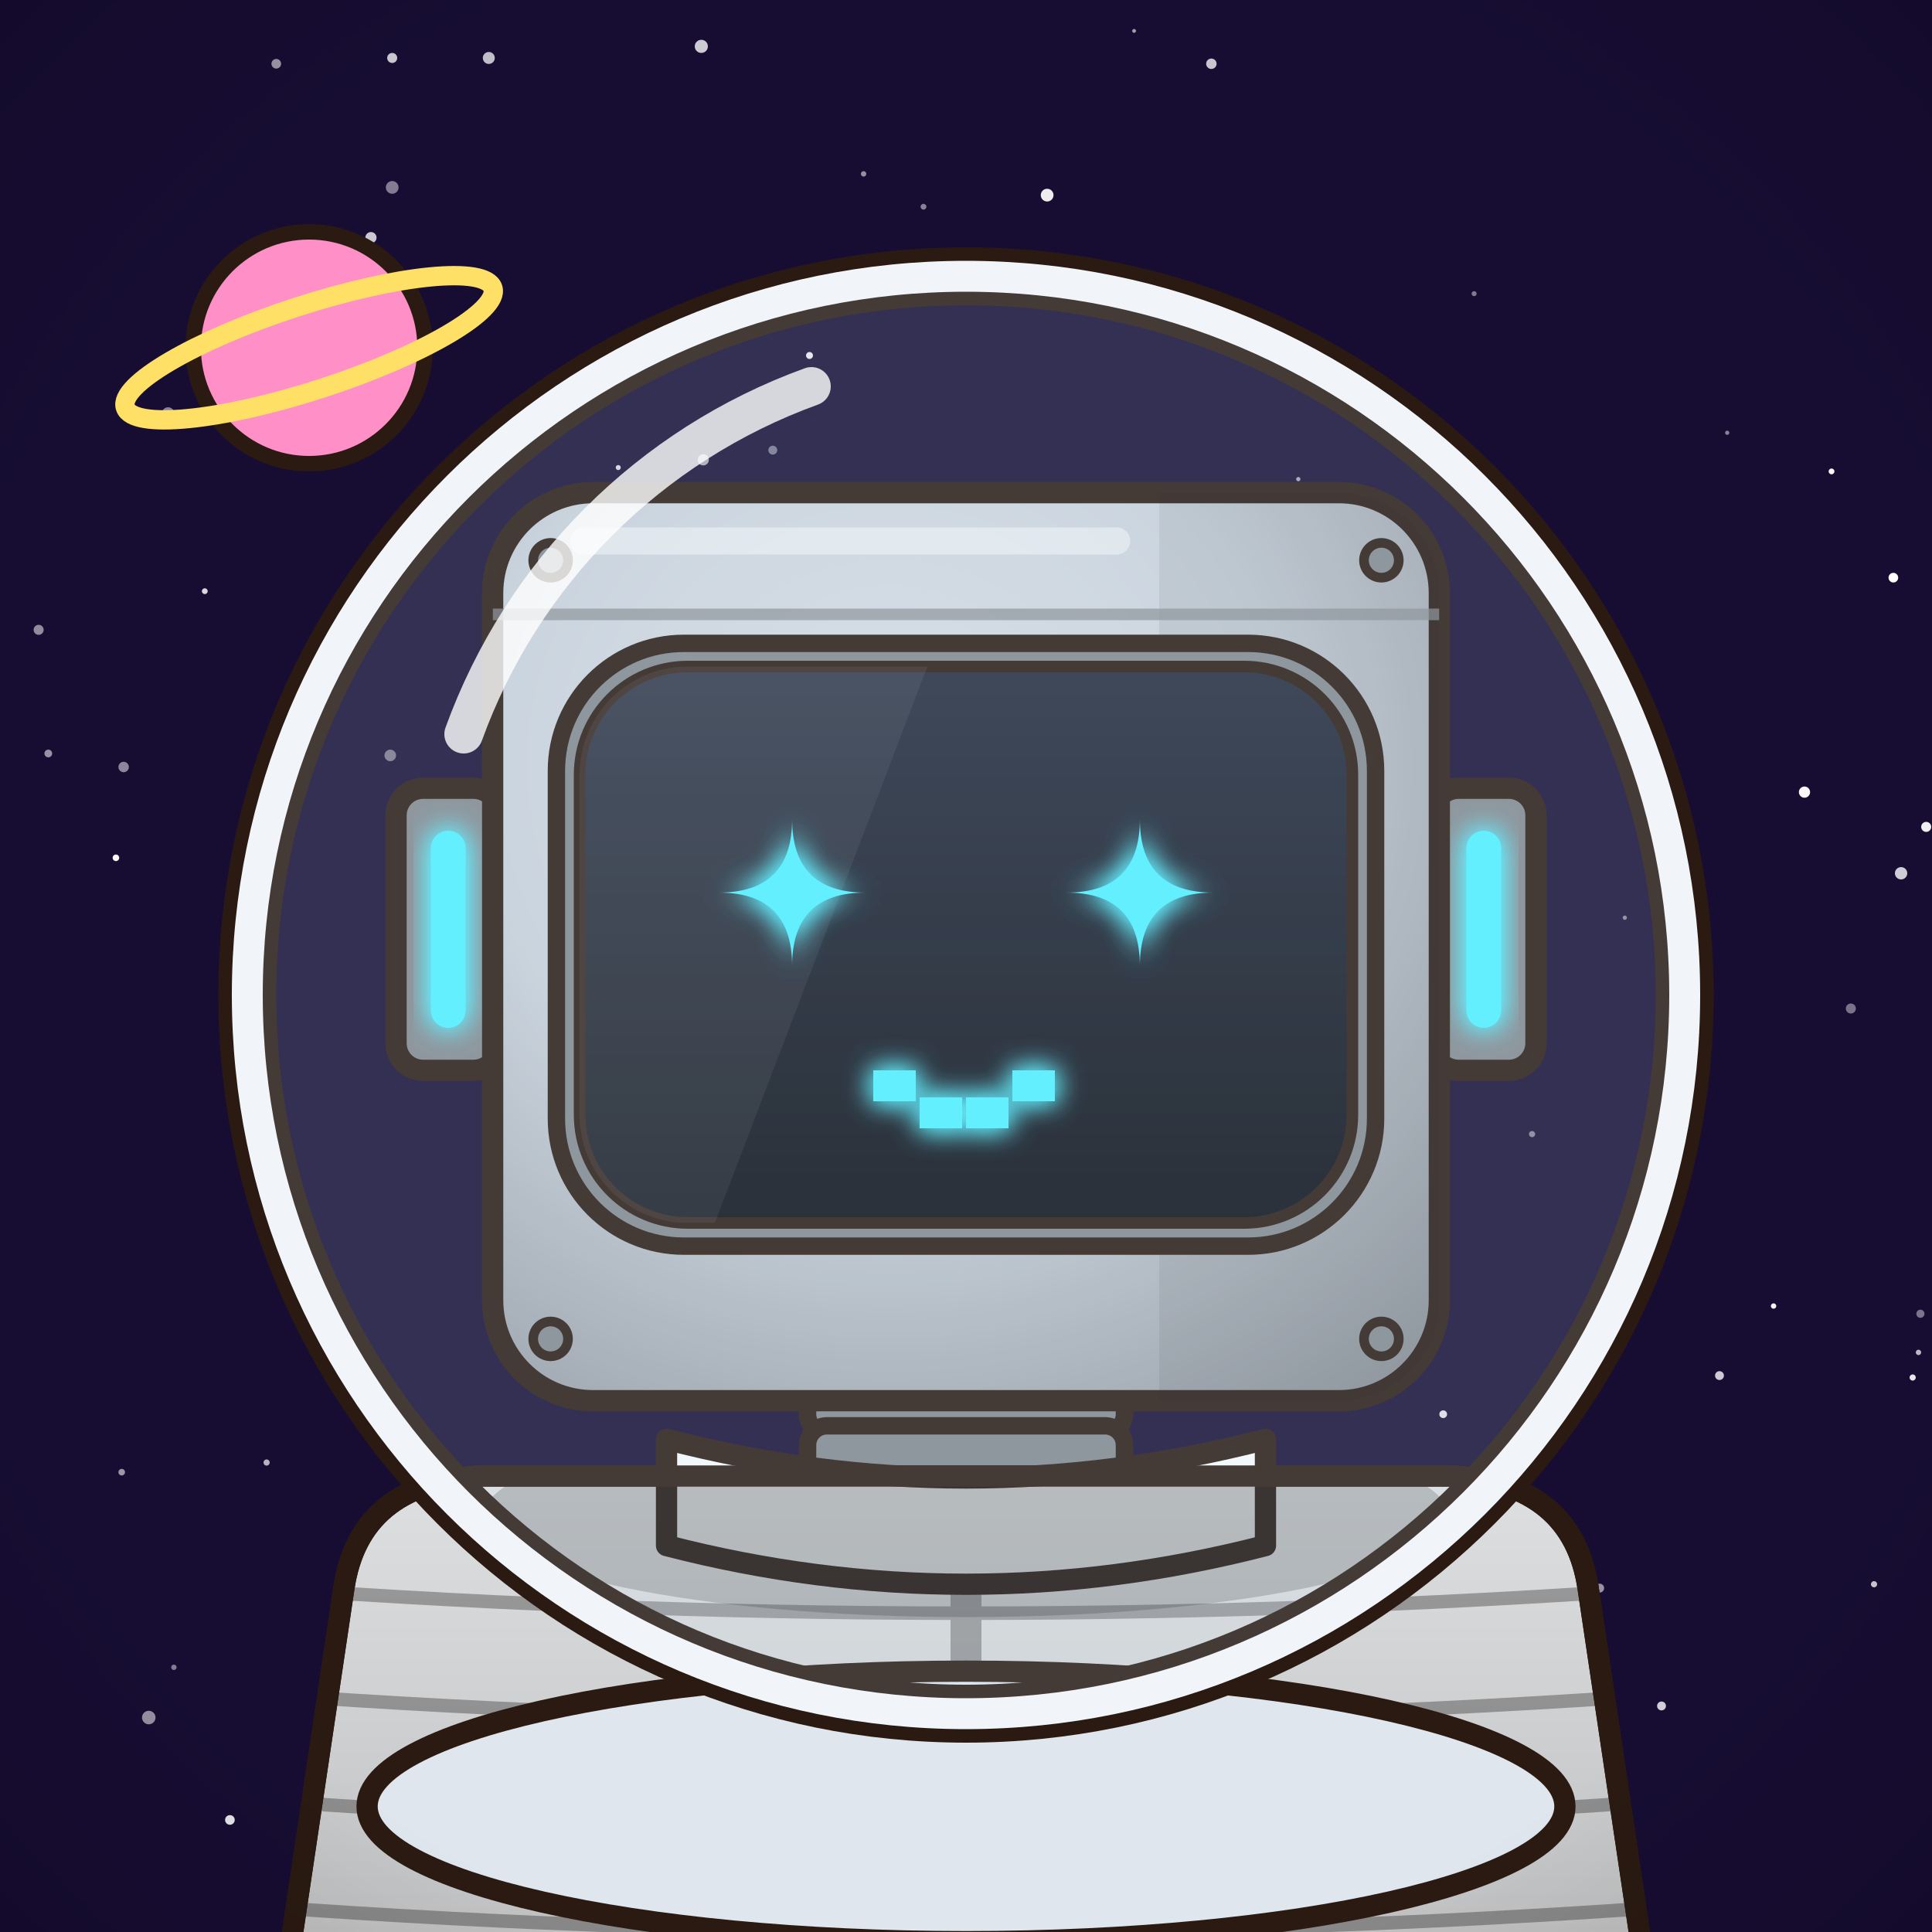
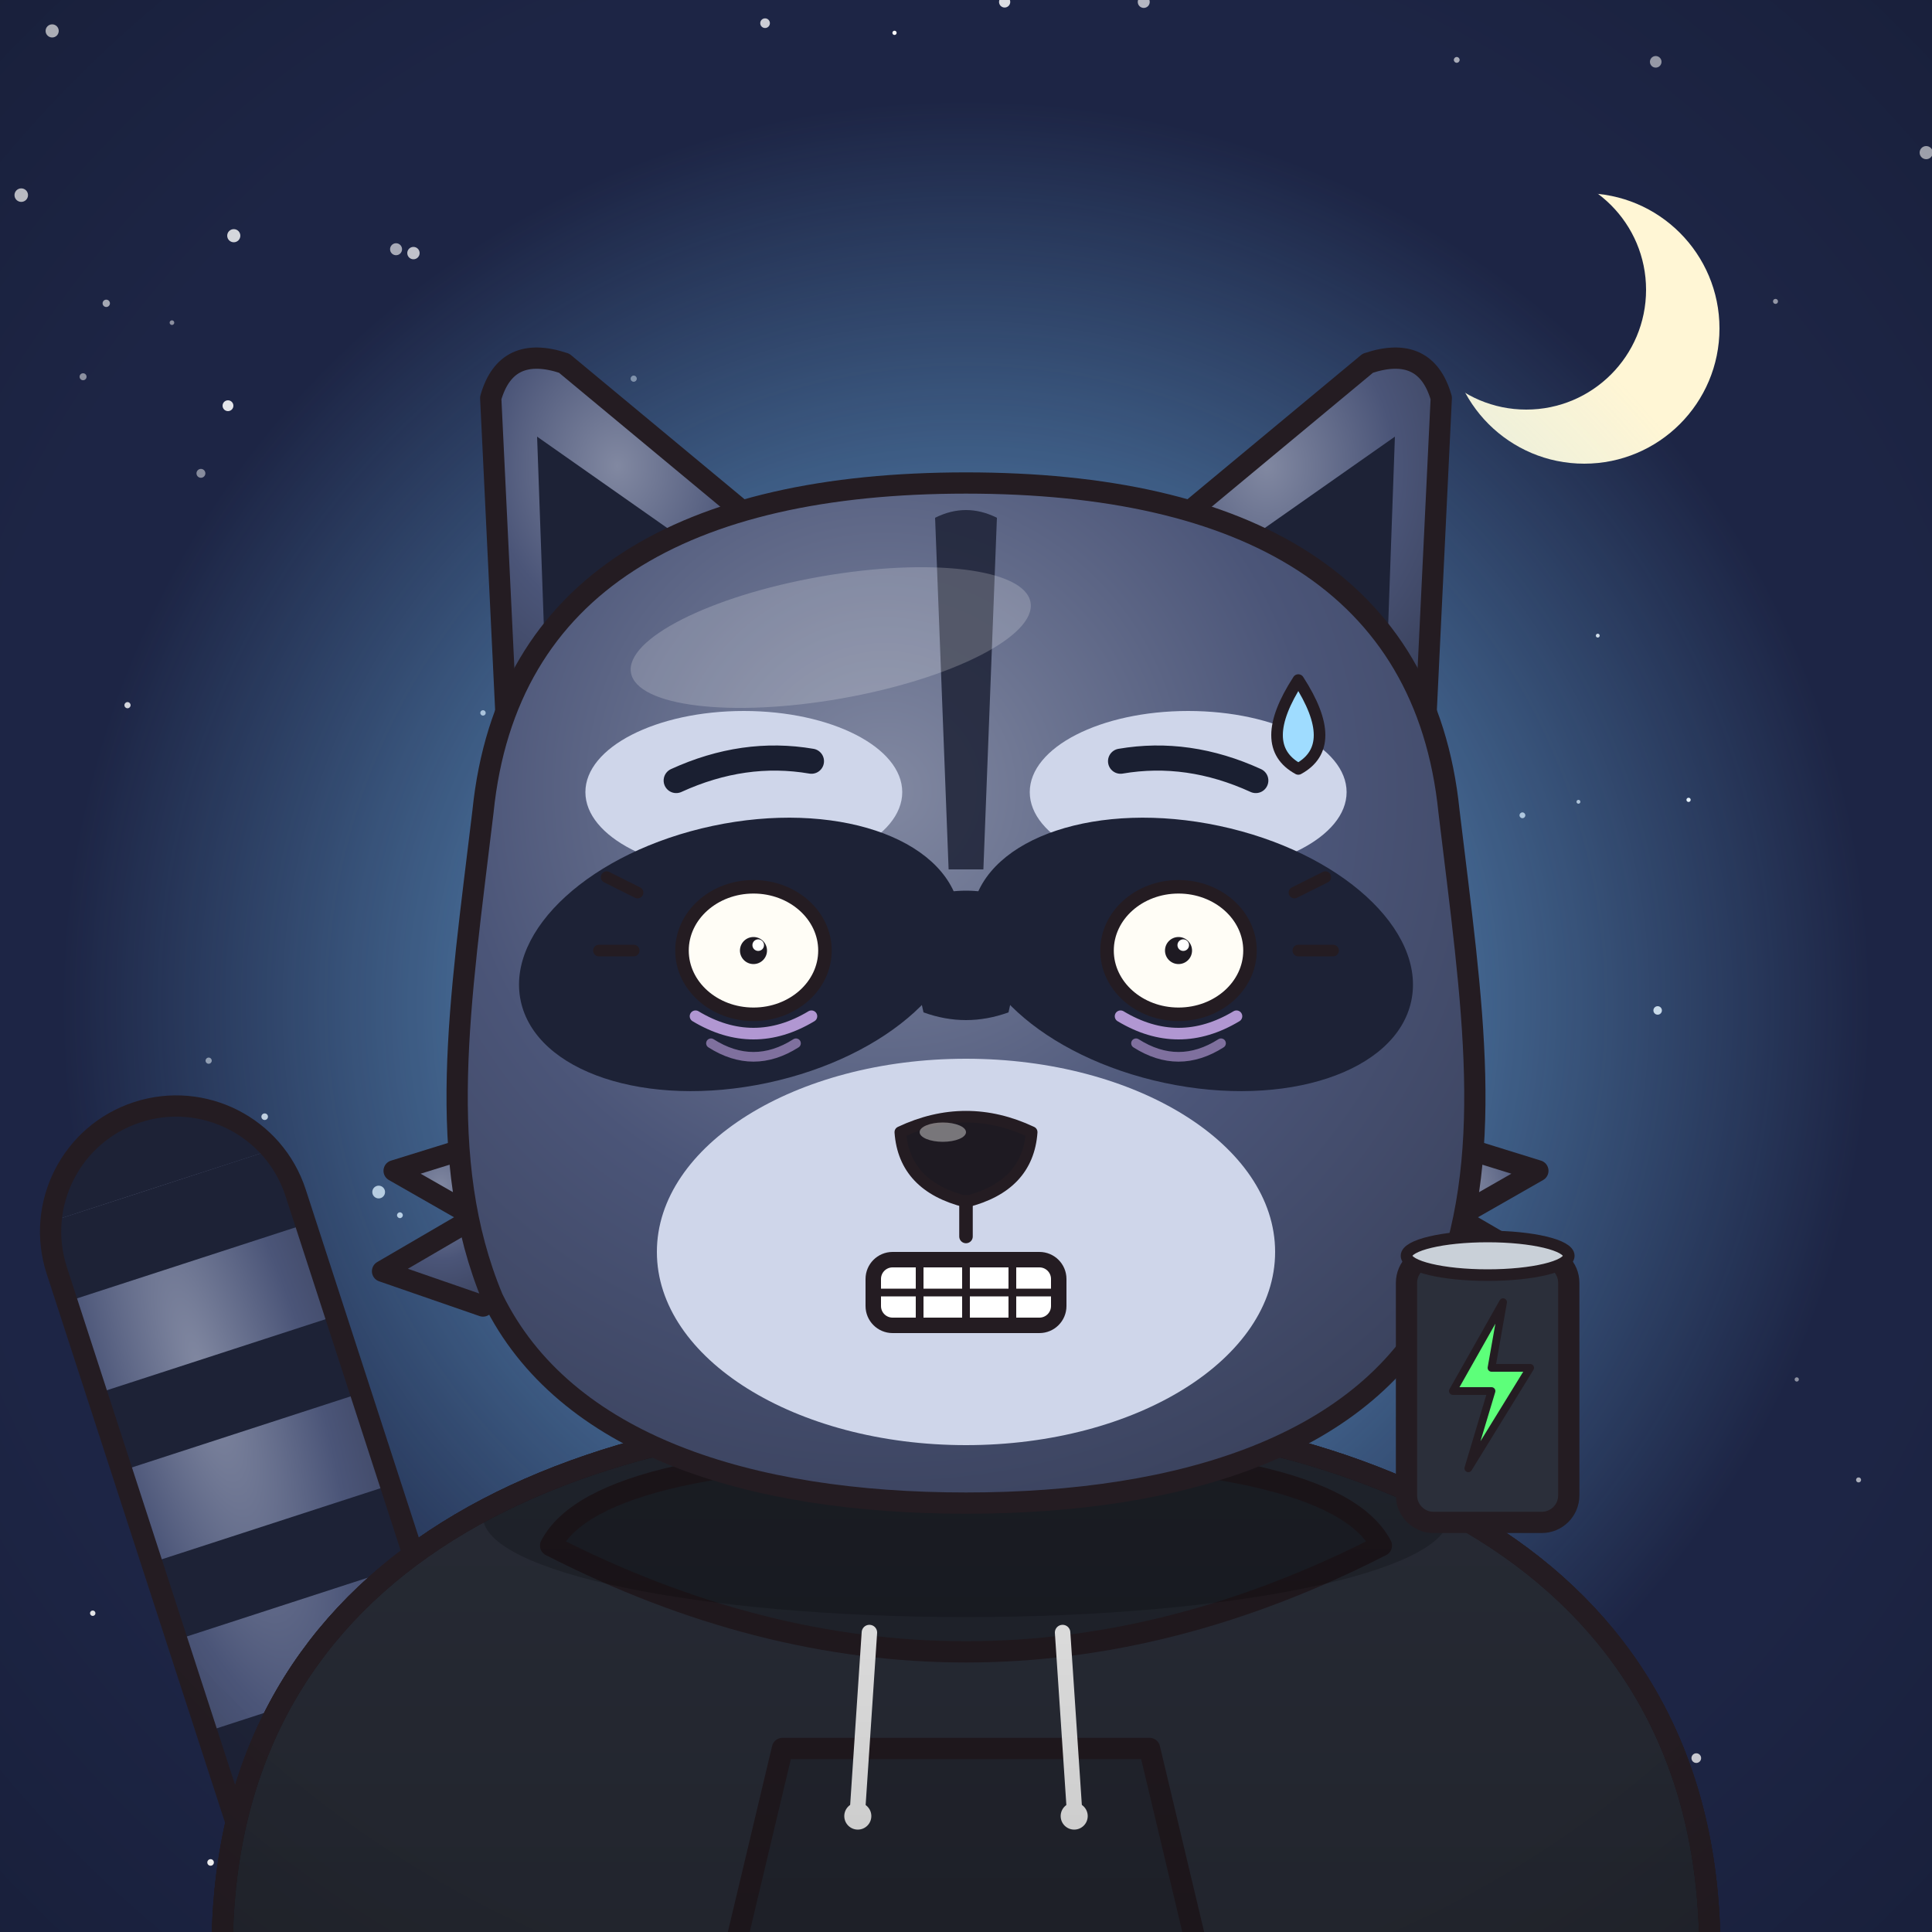
<svg xmlns="http://www.w3.org/2000/svg" viewBox="0 0 1000 1000" width="1000" height="1000">
  <defs>
    <clipPath id="bodyclip">
-       <path d="M150 1010 L178 822 Q186 768 248 764 L752 764 Q814 768 822 822 L850 1010 Z" />
+       <path d="M115 1010 C115 815 280 730 500 730 C720 730 885 815 885 1010 Z" />
    </clipPath>
    <radialGradient id="fs" cx=".42" cy=".3" r=".85">
-       <stop offset="0" stop-color="#d9dee4" />
-       <stop offset=".5" stop-color="#c9d0d8" />
-       <stop offset="1" stop-color="#91969c" />
+       <stop offset="0" stop-color="#8188a1" />
+       <stop offset=".5" stop-color="#4b5578" />
+       <stop offset="1" stop-color="#363d56" />
    </radialGradient>
-     <filter id="led" x="-50%" y="-50%" width="200%" height="200%">
-       <feGaussianBlur stdDeviation="7" result="b" />
-       <feMerge>
-         <feMergeNode in="b" />
-         <feMergeNode in="b" />
-         <feMergeNode in="SourceGraphic" />
-       </feMerge>
-     </filter>
-     <linearGradient id="visor" x1="0" y1="0" x2="0" y2="1">
-       <stop offset="0" stop-color="#232a3b" />
-       <stop offset="1" stop-color="#0b0e15" />
-     </linearGradient>
-     <clipPath id="visorclip">
-       <rect x="300" y="345" width="400" height="288" rx="56" />
-     </clipPath>
-     <clipPath id="headclip">
-       <rect x="255" y="255" width="490" height="470" rx="52" />
-     </clipPath>
    <linearGradient id="bodyshade" x1="0" y1="0" x2="0" y2="1">
      <stop offset=".55" stop-color="#000" stop-opacity="0" />
      <stop offset="1" stop-color="#000" stop-opacity=".22" />
    </linearGradient>
+     <clipPath id="eye0">
+       <ellipse cx="390" cy="492" rx="37" ry="33" />
+     </clipPath>
+     <clipPath id="eye1">
+       <ellipse cx="610" cy="492" rx="37" ry="33" />
+     </clipPath>
+     <clipPath id="tailclip">
+       <rect x="105" y="560" width="130" height="460" rx="65" />
+     </clipPath>
    <radialGradient id="vig" r=".75">
      <stop offset=".7" stop-color="#000" stop-opacity="0" />
      <stop offset="1" stop-color="#000" stop-opacity=".18" />
    </radialGradient>
  </defs>
-   <rect width="1000" height="1000" fill="#170d33" />
-   <circle cx="747" cy="732" r="2.0" fill="#fff" opacity="0.86" />
-   <circle cx="663" cy="269" r="1.2" fill="#fff" opacity="0.73" />
-   <circle cx="627" cy="33" r="2.7" fill="#fff" opacity="0.76" />
-   <circle cx="141" cy="440" r="1.5" fill="#fff" opacity="0.64" />
-   <circle cx="860" cy="883" r="2.3" fill="#fff" opacity="0.80" />
-   <circle cx="400" cy="233" r="2.3" fill="#fff" opacity="0.42" />
-   <circle cx="743" cy="549" r="2.2" fill="#fff" opacity="0.46" />
-   <circle cx="628" cy="491" r="1.7" fill="#fff" opacity="0.40" />
-   <circle cx="837" cy="355" r="1.0" fill="#fff" opacity="0.61" />
-   <circle cx="559" cy="266" r="2.0" fill="#fff" opacity="0.97" />
-   <circle cx="64" cy="397" r="2.7" fill="#fff" opacity="0.50" />
-   <circle cx="316" cy="997" r="2.4" fill="#fff" opacity="0.90" />
-   <circle cx="387" cy="254" r="2.7" fill="#fff" opacity="0.69" />
-   <circle cx="948" cy="244" r="1.5" fill="#fff" opacity="0.96" />
-   <circle cx="493" cy="309" r="2.8" fill="#fff" opacity="0.54" />
-   <circle cx="663" cy="721" r="2.9" fill="#fff" opacity="0.87" />
-   <circle cx="679" cy="865" r="3.2" fill="#fff" opacity="0.40" />
-   <circle cx="763" cy="258" r="1.8" fill="#fff" opacity="0.68" />
-   <circle cx="363" cy="24" r="3.4" fill="#fff" opacity="0.78" />
-   <circle cx="424" cy="843" r="3.0" fill="#fff" opacity="0.88" />
-   <circle cx="515" cy="305" r="3.1" fill="#fff" opacity="0.84" />
-   <circle cx="320" cy="242" r="1.3" fill="#fff" opacity="0.83" />
-   <circle cx="997" cy="428" r="2.6" fill="#fff" opacity="0.94" />
-   <circle cx="990" cy="713" r="1.6" fill="#fff" opacity="0.90" />
-   <circle cx="588" cy="262" r="2.4" fill="#fff" opacity="0.48" />
-   <circle cx="466" cy="268" r="2.6" fill="#fff" opacity="0.87" />
-   <circle cx="25" cy="390" r="2.0" fill="#fff" opacity="0.55" />
-   <circle cx="20" cy="326" r="2.6" fill="#fff" opacity="0.52" />
-   <circle cx="561" cy="776" r="3.1" fill="#fff" opacity="0.52" />
-   <circle cx="87" cy="214" r="3.2" fill="#fff" opacity="0.49" />
-   <circle cx="984" cy="452" r="3.2" fill="#fff" opacity="0.79" />
-   <circle cx="716" cy="542" r="2.6" fill="#fff" opacity="0.89" />
-   <circle cx="993" cy="700" r="1.4" fill="#fff" opacity="0.71" />
-   <circle cx="656" cy="631" r="2.4" fill="#fff" opacity="0.56" />
-   <circle cx="377" cy="451" r="3.4" fill="#fff" opacity="0.46" />
-   <circle cx="672" cy="248" r="1.1" fill="#fff" opacity="0.61" />
-   <circle cx="890" cy="712" r="2.3" fill="#fff" opacity="0.78" />
-   <circle cx="253" cy="30" r="3.1" fill="#fff" opacity="0.73" />
-   <circle cx="747" cy="442" r="2.3" fill="#fff" opacity="0.99" />
-   <circle cx="793" cy="587" r="1.6" fill="#fff" opacity="0.48" />
-   <circle cx="447" cy="90" r="1.4" fill="#fff" opacity="0.54" />
-   <circle cx="934" cy="410" r="2.9" fill="#fff" opacity="0.97" />
-   <circle cx="980" cy="299" r="2.5" fill="#fff" opacity="1.00" />
-   <circle cx="138" cy="757" r="1.6" fill="#fff" opacity="0.69" />
-   <circle cx="894" cy="224" r="1.1" fill="#fff" opacity="0.48" />
-   <circle cx="644" cy="965" r="1.3" fill="#fff" opacity="0.46" />
-   <circle cx="202" cy="391" r="3.0" fill="#fff" opacity="0.43" />
-   <circle cx="318" cy="839" r="1.1" fill="#fff" opacity="0.70" />
-   <circle cx="332" cy="679" r="1.6" fill="#fff" opacity="0.85" />
-   <circle cx="542" cy="101" r="3.3" fill="#fff" opacity="0.92" />
-   <circle cx="63" cy="762" r="1.7" fill="#fff" opacity="0.57" />
-   <circle cx="419" cy="184" r="1.8" fill="#fff" opacity="0.90" />
-   <circle cx="763" cy="961" r="2.4" fill="#fff" opacity="0.79" />
-   <circle cx="443" cy="651" r="3.4" fill="#fff" opacity="0.60" />
-   <circle cx="203" cy="97" r="3.3" fill="#fff" opacity="0.46" />
-   <circle cx="345" cy="842" r="2.8" fill="#fff" opacity="0.69" />
-   <circle cx="623" cy="490" r="2.4" fill="#fff" opacity="0.68" />
-   <circle cx="509" cy="427" r="3.3" fill="#fff" opacity="0.91" />
-   <circle cx="918" cy="676" r="1.4" fill="#fff" opacity="0.96" />
-   <circle cx="731" cy="482" r="2.9" fill="#fff" opacity="0.80" />
-   <circle cx="364" cy="238" r="2.9" fill="#fff" opacity="0.64" />
-   <circle cx="119" cy="942" r="2.5" fill="#fff" opacity="0.90" />
-   <circle cx="828" cy="822" r="2.3" fill="#fff" opacity="0.55" />
-   <circle cx="616" cy="750" r="1.3" fill="#fff" opacity="0.85" />
-   <circle cx="970" cy="820" r="1.6" fill="#fff" opacity="0.78" />
-   <circle cx="714" cy="315" r="1.2" fill="#fff" opacity="0.57" />
-   <circle cx="90" cy="863" r="1.4" fill="#fff" opacity="0.47" />
-   <circle cx="478" cy="107" r="1.5" fill="#fff" opacity="0.48" />
-   <circle cx="598" cy="165" r="1.3" fill="#fff" opacity="0.42" />
-   <circle cx="192" cy="123" r="2.9" fill="#fff" opacity="0.77" />
-   <circle cx="616" cy="606" r="1.6" fill="#fff" opacity="0.95" />
-   <circle cx="378" cy="607" r="1.9" fill="#fff" opacity="0.90" />
-   <circle cx="227" cy="451" r="2.6" fill="#fff" opacity="0.96" />
-   <circle cx="398" cy="628" r="3.3" fill="#fff" opacity="0.81" />
-   <circle cx="307" cy="278" r="1.8" fill="#fff" opacity="0.57" />
-   <circle cx="106" cy="306" r="1.5" fill="#fff" opacity="0.84" />
-   <circle cx="841" cy="475" r="1.1" fill="#fff" opacity="0.49" />
-   <circle cx="438" cy="665" r="2.9" fill="#fff" opacity="0.61" />
-   <circle cx="994" cy="680" r="2.1" fill="#fff" opacity="0.43" />
-   <circle cx="430" cy="323" r="1.5" fill="#fff" opacity="0.63" />
-   <circle cx="77" cy="889" r="3.5" fill="#fff" opacity="0.55" />
-   <circle cx="203" cy="30" r="2.6" fill="#fff" opacity="0.78" />
-   <circle cx="60" cy="444" r="1.7" fill="#fff" opacity="0.99" />
-   <circle cx="763" cy="152" r="1.3" fill="#fff" opacity="0.45" />
-   <circle cx="462" cy="664" r="2.3" fill="#fff" opacity="0.81" />
-   <circle cx="587" cy="16" r="1.0" fill="#fff" opacity="0.59" />
-   <circle cx="958" cy="522" r="2.6" fill="#fff" opacity="0.42" />
-   <circle cx="580" cy="776" r="1.8" fill="#fff" opacity="0.77" />
-   <circle cx="143" cy="33" r="2.5" fill="#fff" opacity="0.57" />
-   <circle cx="274" cy="782" r="2.7" fill="#fff" opacity="0.90" />
-   <circle cx="160" cy="180" r="60" fill="#ff8fc7" stroke="#2a1a12" stroke-width="8" stroke-linejoin="round" stroke-linecap="round" />
-   <ellipse cx="160" cy="180" rx="100" ry="22" fill="none" stroke="#ffe066" stroke-width="10" transform="rotate(-18 160 180)" />
-   <rect x="418" y="712" width="164" height="30" rx="10" fill="#83878c" stroke="#2a1a12" stroke-width="9" stroke-linejoin="round" stroke-linecap="round" />
-   <rect x="418" y="738" width="164" height="30" rx="10" fill="#83878c" stroke="#2a1a12" stroke-width="9" stroke-linejoin="round" stroke-linecap="round" />
-   <path d="M150 1010 L178 822 Q186 768 248 764 L752 764 Q814 768 822 822 L850 1010 Z" fill="url(#fs)" stroke="#2a1a12" stroke-width="11" stroke-linejoin="round" stroke-linecap="round" />
+   <rect width="1000" height="1000" fill="#1d2545" />
+   <circle cx="109" cy="964" r="1.7" fill="#fff" opacity="0.99" />
+   <circle cx="463" cy="17" r="1.1" fill="#fff" opacity="0.97" />
+   <circle cx="55" cy="157" r="1.9" fill="#fff" opacity="0.62" />
+   <circle cx="196" cy="617" r="3.3" fill="#fff" opacity="0.78" />
+   <circle cx="356" cy="680" r="3.5" fill="#fff" opacity="0.65" />
+   <circle cx="581" cy="758" r="2.0" fill="#fff" opacity="0.63" />
+   <circle cx="857" cy="32" r="3.0" fill="#fff" opacity="0.56" />
+   <circle cx="754" cy="31" r="1.5" fill="#fff" opacity="0.62" />
+   <circle cx="121" cy="122" r="3.4" fill="#fff" opacity="0.82" />
+   <circle cx="919" cy="156" r="1.3" fill="#fff" opacity="0.53" />
+   <circle cx="512" cy="575" r="1.7" fill="#fff" opacity="0.42" />
+   <circle cx="686" cy="762" r="2.1" fill="#fff" opacity="0.55" />
+   <circle cx="205" cy="129" r="3.1" fill="#fff" opacity="0.61" />
+   <circle cx="340" cy="706" r="1.1" fill="#fff" opacity="0.51" />
+   <circle cx="704" cy="308" r="1.8" fill="#fff" opacity="0.84" />
+   <circle cx="66" cy="729" r="2.1" fill="#fff" opacity="0.53" />
+   <circle cx="589" cy="898" r="1.2" fill="#fff" opacity="0.85" />
+   <circle cx="48" cy="835" r="1.4" fill="#fff" opacity="0.90" />
+   <circle cx="552" cy="698" r="1.5" fill="#fff" opacity="0.79" />
+   <circle cx="707" cy="380" r="2.6" fill="#fff" opacity="0.48" />
+   <circle cx="137" cy="578" r="1.7" fill="#fff" opacity="0.79" />
+   <circle cx="374" cy="556" r="1.3" fill="#fff" opacity="0.70" />
+   <circle cx="112" cy="906" r="2.2" fill="#fff" opacity="0.80" />
+   <circle cx="836" cy="857" r="3.1" fill="#fff" opacity="0.99" />
+   <circle cx="606" cy="875" r="3.4" fill="#fff" opacity="0.67" />
+   <circle cx="214" cy="131" r="3.2" fill="#fff" opacity="0.72" />
+   <circle cx="590" cy="995" r="1.4" fill="#fff" opacity="0.60" />
+   <circle cx="184" cy="795" r="2.1" fill="#fff" opacity="0.91" />
+   <circle cx="666" cy="841" r="3.0" fill="#fff" opacity="0.85" />
+   <circle cx="858" cy="523" r="2.2" fill="#fff" opacity="0.85" />
+   <circle cx="581" cy="269" r="2.3" fill="#fff" opacity="0.70" />
+   <circle cx="104" cy="245" r="2.3" fill="#fff" opacity="0.47" />
+   <circle cx="754" cy="742" r="2.1" fill="#fff" opacity="0.80" />
+   <circle cx="878" cy="910" r="2.5" fill="#fff" opacity="0.77" />
+   <circle cx="997" cy="79" r="3.4" fill="#fff" opacity="0.64" />
+   <circle cx="962" cy="766" r="1.3" fill="#fff" opacity="0.64" />
+   <circle cx="874" cy="414" r="1.1" fill="#fff" opacity="0.97" />
+   <circle cx="846" cy="989" r="2.4" fill="#fff" opacity="0.44" />
+   <circle cx="564" cy="547" r="3.4" fill="#fff" opacity="0.66" />
+   <circle cx="817" cy="415" r="1.0" fill="#fff" opacity="0.72" />
+   <circle cx="714" cy="695" r="3.4" fill="#fff" opacity="0.43" />
+   <circle cx="328" cy="196" r="1.6" fill="#fff" opacity="0.44" />
+   <circle cx="118" cy="210" r="2.8" fill="#fff" opacity="0.88" />
+   <circle cx="930" cy="714" r="1.1" fill="#fff" opacity="0.50" />
+   <circle cx="108" cy="549" r="1.6" fill="#fff" opacity="0.53" />
+   <circle cx="520" cy="1" r="2.9" fill="#fff" opacity="0.84" />
+   <circle cx="43" cy="195" r="1.8" fill="#fff" opacity="0.50" />
+   <circle cx="412" cy="957" r="1.5" fill="#fff" opacity="0.62" />
+   <circle cx="768" cy="994" r="2.3" fill="#fff" opacity="0.70" />
+   <circle cx="11" cy="101" r="3.5" fill="#fff" opacity="0.76" />
+   <circle cx="709" cy="278" r="1.5" fill="#fff" opacity="0.78" />
+   <circle cx="27" cy="16" r="3.4" fill="#fff" opacity="0.73" />
+   <circle cx="769" cy="865" r="2.3" fill="#fff" opacity="0.93" />
+   <circle cx="250" cy="369" r="1.4" fill="#fff" opacity="0.72" />
+   <circle cx="663" cy="344" r="2.3" fill="#fff" opacity="0.84" />
+   <circle cx="524" cy="434" r="3.3" fill="#fff" opacity="0.60" />
+   <circle cx="349" cy="377" r="3.3" fill="#fff" opacity="0.57" />
+   <circle cx="289" cy="567" r="1.9" fill="#fff" opacity="0.73" />
+   <circle cx="570" cy="652" r="2.8" fill="#fff" opacity="0.47" />
+   <circle cx="788" cy="422" r="1.5" fill="#fff" opacity="0.75" />
+   <circle cx="593" cy="585" r="2.5" fill="#fff" opacity="0.94" />
+   <circle cx="207" cy="629" r="1.5" fill="#fff" opacity="0.80" />
+   <circle cx="396" cy="12" r="2.5" fill="#fff" opacity="0.77" />
+   <circle cx="89" cy="167" r="1.2" fill="#fff" opacity="0.49" />
+   <circle cx="66" cy="365" r="1.6" fill="#fff" opacity="0.81" />
+   <circle cx="827" cy="329" r="1.0" fill="#fff" opacity="0.86" />
+   <circle cx="343" cy="571" r="2.3" fill="#fff" opacity="0.67" />
+   <circle cx="308" cy="849" r="3.4" fill="#fff" opacity="0.58" />
+   <circle cx="786" cy="824" r="2.6" fill="#fff" opacity="0.66" />
+   <circle cx="592" cy="1" r="3.1" fill="#fff" opacity="0.67" />
+   <circle cx="820" cy="170" r="70" fill="#fff6d5" />
+   <circle cx="790" cy="150" r="62" fill="#1d2545" />
+   <radialGradient id="auragrad">
+     <stop offset="0" stop-color="#7cc7ff" stop-opacity=".95" />
+     <stop offset=".6" stop-color="#7cc7ff" stop-opacity=".35" />
+     <stop offset="1" stop-color="#7cc7ff" stop-opacity="0" />
+   </radialGradient>
+   <circle cx="500" cy="520" r="470" fill="url(#auragrad)" />
+   <g transform="rotate(-18 170 880)">
+     <rect x="105" y="560" width="130" height="460" rx="65" fill="url(#fs)" />
+     <g clip-path="url(#tailclip)">
+       <rect x="95" y="600" width="150" height="42" fill="#1d2236" />
+       <rect x="95" y="692" width="150" height="42" fill="#1d2236" />
+       <rect x="95" y="784" width="150" height="42" fill="#1d2236" />
+       <rect x="95" y="876" width="150" height="42" fill="#1d2236" />
+       <rect x="95" y="968" width="150" height="42" fill="#1d2236" />
+       <rect x="95" y="550" width="150" height="50" fill="#1d2236" />
+     </g>
+     <rect x="105" y="560" width="130" height="460" rx="65" fill="none" stroke="#241c22" stroke-width="11" stroke-linejoin="round" stroke-linecap="round" />
+   </g>
+   <path d="M115 1010 C115 815 280 730 500 730 C720 730 885 815 885 1010 Z" fill="url(#fs)" stroke="#241c22" stroke-width="11" stroke-linejoin="round" stroke-linecap="round" />
  <g clip-path="url(#bodyclip)">
-     <rect x="590" y="760" width="400" height="300" fill="#000" opacity=".08" />
-     <path d="M300 800 L300 1010 M700 800 L700 1010" stroke="#83878c" stroke-width="6" opacity=".6" />
+     <ellipse cx="500" cy="985" rx="230" ry="165" fill="#cfd6ea" opacity=".75" />
  </g>
-   <circle cx="235" cy="835" r="16" fill="#83878c" stroke="#2a1a12" stroke-width="6" stroke-linejoin="round" stroke-linecap="round" />
-   <circle cx="765" cy="835" r="16" fill="#83878c" stroke="#2a1a12" stroke-width="6" stroke-linejoin="round" stroke-linecap="round" />
-   <rect x="398" y="830" width="204" height="124" rx="22" fill="#f0f2f4" stroke="#2a1a12" stroke-width="9" stroke-linejoin="round" stroke-linecap="round" />
-   <circle cx="448" cy="892" r="18" fill="#ff6b6b" stroke="#2a1a12" stroke-width="6" stroke-linejoin="round" stroke-linecap="round" />
-   <circle cx="500" cy="892" r="18" fill="#ffd93d" stroke="#2a1a12" stroke-width="6" stroke-linejoin="round" stroke-linecap="round" />
-   <circle cx="552" cy="892" r="18" fill="#6bcb77" stroke="#2a1a12" stroke-width="6" stroke-linejoin="round" stroke-linecap="round" />
  <g clip-path="url(#bodyclip)">
-     <rect width="1000" height="1000" fill="#f8f9fa" />
-     <path d="M110 820 Q500 850 890 820" fill="none" stroke="#aeaeaf" stroke-width="7" />
-     <path d="M110 875 Q500 905 890 875" fill="none" stroke="#aeaeaf" stroke-width="7" />
-     <path d="M110 930 Q500 960 890 930" fill="none" stroke="#aeaeaf" stroke-width="7" />
-     <path d="M110 985 Q500 1015 890 985" fill="none" stroke="#aeaeaf" stroke-width="7" />
-     <rect x="492" y="760" width="16" height="260" fill="#aeaeaf" />
+     <rect width="1000" height="1000" fill="#2b2f3a" />
+     <path d="M380 1010 L405 905 L595 905 L620 1010" fill="#262933" stroke="#241c22" stroke-width="11" stroke-linejoin="round" stroke-linecap="round" />
  </g>
-   <path d="M150 1010 L178 822 Q186 768 248 764 L752 764 Q814 768 822 822 L850 1010 Z" fill="none" stroke="#2a1a12" stroke-width="11" stroke-linejoin="round" stroke-linecap="round" />
-   <path d="M345 800 Q500 840 655 800 L655 745 Q500 785 345 745 Z" fill="#f9fafb" stroke="#2a1a12" stroke-width="11" stroke-linejoin="round" stroke-linecap="round" />
+   <path d="M115 1010 C115 815 280 730 500 730 C720 730 885 815 885 1010 Z" fill="none" stroke="#241c22" stroke-width="11" stroke-linejoin="round" stroke-linecap="round" />
+   <path d="M285 800 Q500 910 715 800 Q690 752 500 752 Q310 752 285 800 Z" fill="#232730" stroke="#241c22" stroke-width="11" stroke-linejoin="round" stroke-linecap="round" />
+   <path d="M450 845 L444 935 M550 845 L556 935" stroke="#fff" stroke-width="8" stroke-linecap="round" />
+   <circle cx="444" cy="940" r="7" fill="#fff" />
+   <circle cx="556" cy="940" r="7" fill="#fff" />
  <g clip-path="url(#bodyclip)">
    <rect width="1000" height="1000" fill="url(#bodyshade)" />
    <ellipse cx="500" cy="785" rx="250" ry="52" fill="#000" opacity=".2" />
  </g>
-   <path d="M150 1010 L178 822 Q186 768 248 764 L752 764 Q814 768 822 822 L850 1010 Z" fill="none" stroke="#2a1a12" stroke-width="11" stroke-linejoin="round" stroke-linecap="round" />
-   <rect x="205" y="408" width="54" height="146" rx="14" fill="#83878c" stroke="#2a1a12" stroke-width="11" stroke-linejoin="round" stroke-linecap="round" />
-   <rect x="223" y="430" width="18" height="102" rx="9" fill="#4ff0ff" filter="url(#led)" />
-   <rect x="741" y="408" width="54" height="146" rx="14" fill="#83878c" stroke="#2a1a12" stroke-width="11" stroke-linejoin="round" stroke-linecap="round" />
-   <rect x="759" y="430" width="18" height="102" rx="9" fill="#4ff0ff" filter="url(#led)" />
-   <rect x="255" y="255" width="490" height="470" rx="52" fill="url(#fs)" stroke="#2a1a12" stroke-width="11" stroke-linejoin="round" stroke-linecap="round" />
-   <g clip-path="url(#headclip)">
-     <rect x="600" y="240" width="200" height="520" fill="#000" opacity=".08" />
-     <path d="M255 318 L745 318" stroke="#83878c" stroke-width="6" opacity=".7" />
-   </g>
-   <rect x="295" y="273" width="290" height="14" rx="7" fill="#fff" opacity=".45" />
-   <circle cx="285" cy="290" r="9" fill="#83878c" stroke="#2a1a12" stroke-width="5" stroke-linejoin="round" stroke-linecap="round" />
-   <circle cx="715" cy="290" r="9" fill="#83878c" stroke="#2a1a12" stroke-width="5" stroke-linejoin="round" stroke-linecap="round" />
-   <circle cx="285" cy="693" r="9" fill="#83878c" stroke="#2a1a12" stroke-width="5" stroke-linejoin="round" stroke-linecap="round" />
-   <circle cx="715" cy="693" r="9" fill="#83878c" stroke="#2a1a12" stroke-width="5" stroke-linejoin="round" stroke-linecap="round" />
-   <rect x="288" y="333" width="424" height="312" rx="66" fill="#83878c" stroke="#2a1a12" stroke-width="9" stroke-linejoin="round" stroke-linecap="round" />
-   <rect x="300" y="345" width="400" height="288" rx="56" fill="url(#visor)" stroke="#2a1a12" stroke-width="6" stroke-linejoin="round" stroke-linecap="round" />
-   <g clip-path="url(#visorclip)">
-     <path d="M300 345 L480 345 L370 633 L300 633 Z" fill="#fff" opacity=".06" />
-   </g>
-   <g filter="url(#led)">
-     <path d="M410 424 Q410 462 448 462 Q410 462 410 500 Q410 462 372 462 Q410 462 410 424 Z" fill="#4ff0ff" />
-     <path d="M590 424 Q590 462 628 462 Q590 462 590 500 Q590 462 552 462 Q590 462 590 424 Z" fill="#4ff0ff" />
-     <rect x="452" y="554" width="22" height="16" fill="#4ff0ff" />
-     <rect x="476" y="568" width="22" height="16" fill="#4ff0ff" />
-     <rect x="500" y="568" width="22" height="16" fill="#4ff0ff" />
-     <rect x="524" y="554" width="22" height="16" fill="#4ff0ff" />
-   </g>
-   <ellipse cx="500" cy="935" rx="310" ry="70" fill="#dfe6ee" stroke="#2a1a12" stroke-width="11" stroke-linejoin="round" stroke-linecap="round" />
-   <circle cx="500" cy="515" r="372" fill="none" stroke="#2a1a12" stroke-width="30" />
-   <circle cx="500" cy="515" r="372" fill="#cfe8ff" fill-opacity=".16" stroke="#f1f5f9" stroke-width="16" />
-   <path d="M240 380 A300 300 0 0 1 420 200" fill="none" stroke="#fff" stroke-width="20" stroke-linecap="round" opacity=".8" />
+   <path d="M115 1010 C115 815 280 730 500 730 C720 730 885 815 885 1010 Z" fill="none" stroke="#241c22" stroke-width="11" stroke-linejoin="round" stroke-linecap="round" />
+   <path d="M262 372 L254 206 Q262 178 292 188 L410 286 Z" fill="url(#fs)" stroke="#241c22" stroke-width="11" stroke-linejoin="round" stroke-linecap="round" />
+   <path d="M738 372 L746 206 Q738 178 708 188 L590 286 Z" fill="url(#fs)" stroke="#241c22" stroke-width="11" stroke-linejoin="round" stroke-linecap="round" />
+   <path d="M282 338 L278 226 L372 292 Z" fill="#1d2236" />
+   <path d="M718 338 L722 226 L628 292 Z" fill="#1d2236" />
+   <path d="M262 588 L204 606 L246 630 L198 658 L250 676 L270 652 Z" fill="url(#fs)" stroke="#241c22" stroke-width="11" stroke-linejoin="round" stroke-linecap="round" />
+   <path d="M738 588 L796 606 L754 630 L802 658 L750 676 L730 652 Z" fill="url(#fs)" stroke="#241c22" stroke-width="11" stroke-linejoin="round" stroke-linecap="round" />
+   <path d="M500 250 C645 250 738 302 750 420 C762 520 775 600 745 672 C708 748 612 778 500 778 C388 778 292 748 255 672 C225 600 238 520 250 420 C262 302 355 250 500 250 Z" fill="url(#fs)" stroke="#241c22" stroke-width="11" stroke-linejoin="round" stroke-linecap="round" />
+   <ellipse cx="385" cy="410" rx="82" ry="42" fill="#cfd6ea" />
+   <ellipse cx="615" cy="410" rx="82" ry="42" fill="#cfd6ea" />
+   <ellipse cx="500" cy="648" rx="160" ry="100" fill="#cfd6ea" />
+   <path d="M484 268 Q500 260 516 268 L509 450 L491 450 Z" fill="#1d2236" opacity=".85" />
+   <ellipse cx="383" cy="494" rx="116" ry="68" transform="rotate(-12 383 494)" fill="#1d2236" />
+   <ellipse cx="617" cy="494" rx="116" ry="68" transform="rotate(12 617 494)" fill="#1d2236" />
+   <path d="M466 470 Q500 452 534 470 L522 524 Q500 532 478 524 Z" fill="#1d2236" />
+   <ellipse cx="430" cy="330" rx="105" ry="32" fill="#fff" opacity=".2" transform="rotate(-10 430 330)" />
+   <path d="M466 586 Q500 570 534 586 Q532 614 500 622 Q468 614 466 586 Z" fill="#1e1a22" stroke="#241c22" stroke-width="6" stroke-linejoin="round" stroke-linecap="round" />
+   <ellipse cx="488" cy="586" rx="12" ry="5" fill="#fff" opacity=".4" />
+   <path d="M500 622 L500 640" stroke="#241c22" stroke-width="7" stroke-linejoin="round" stroke-linecap="round" />
+   <path d="M672 352 q-22 34 0 46 q22 -12 0 -46 Z" fill="#9fdcff" stroke="#241c22" stroke-width="6" stroke-linejoin="round" stroke-linecap="round" />
+   <rect x="452" y="652" width="96" height="34" rx="10" fill="#fff" stroke="#241c22" stroke-width="8" stroke-linejoin="round" stroke-linecap="round" />
+   <path d="M476 652 L476 686 M500 652 L500 686 M524 652 L524 686 M452 669 L548 669" stroke="#241c22" stroke-width="4" stroke-linejoin="round" stroke-linecap="round" />
+   <path d="M350 404 Q385 388 420 394" fill="none" stroke="#1a1f31" stroke-width="13" stroke-linecap="round" />
+   <path d="M580 394 Q615 388 650 404" fill="none" stroke="#1a1f31" stroke-width="13" stroke-linecap="round" />
+   <ellipse cx="390" cy="492" rx="37" ry="33" fill="#fffdf6" />
+   <circle cx="390" cy="492" r="7" fill="#1e1a22" />
+   <circle cx="392.45" cy="489.2" r="3" fill="#fff" />
+   <ellipse cx="390" cy="492" rx="37" ry="33" fill="none" stroke="#241c22" stroke-width="7" stroke-linejoin="round" stroke-linecap="round" />
+   <ellipse cx="610" cy="492" rx="37" ry="33" fill="#fffdf6" />
+   <circle cx="610" cy="492" r="7" fill="#1e1a22" />
+   <circle cx="612.45" cy="489.2" r="3" fill="#fff" />
+   <ellipse cx="610" cy="492" rx="37" ry="33" fill="none" stroke="#241c22" stroke-width="7" stroke-linejoin="round" stroke-linecap="round" />
+   <path d="M360 526 Q390 544 420 526" fill="none" stroke="#b49ad6" stroke-width="6" stroke-linecap="round" opacity="0.975" />
+   <path d="M368 540 Q390 554 412 540" fill="none" stroke="#b49ad6" stroke-width="5" stroke-linecap="round" opacity="0.65" />
+   <path d="M580 526 Q610 544 640 526" fill="none" stroke="#b49ad6" stroke-width="6" stroke-linecap="round" opacity="0.975" />
+   <path d="M588 540 Q610 554 632 540" fill="none" stroke="#b49ad6" stroke-width="5" stroke-linecap="round" opacity="0.65" />
+   <path d="M330 462 l-16 -8 M328 492 l-18 0 M670 462 l16 -8 M672 492 l18 0" stroke="#241c22" stroke-width="6" stroke-linejoin="round" stroke-linecap="round" />
+   <g transform="translate(0 -28)" />
+   <rect x="728" y="650" width="84" height="138" rx="14" fill="#2b2f3a" stroke="#241c22" stroke-width="11" stroke-linejoin="round" stroke-linecap="round" />
+   <ellipse cx="770" cy="650" rx="42" ry="10" fill="#c9d0d8" stroke="#241c22" stroke-width="6" stroke-linejoin="round" stroke-linecap="round" />
+   <path d="M778 674 L752 720 L772 720 L760 760 L792 708 L772 708 Z" fill="#5dff7a" stroke="#241c22" stroke-width="4" stroke-linejoin="round" stroke-linecap="round" />
  <rect width="1000" height="1000" fill="url(#vig)" />
</svg>
